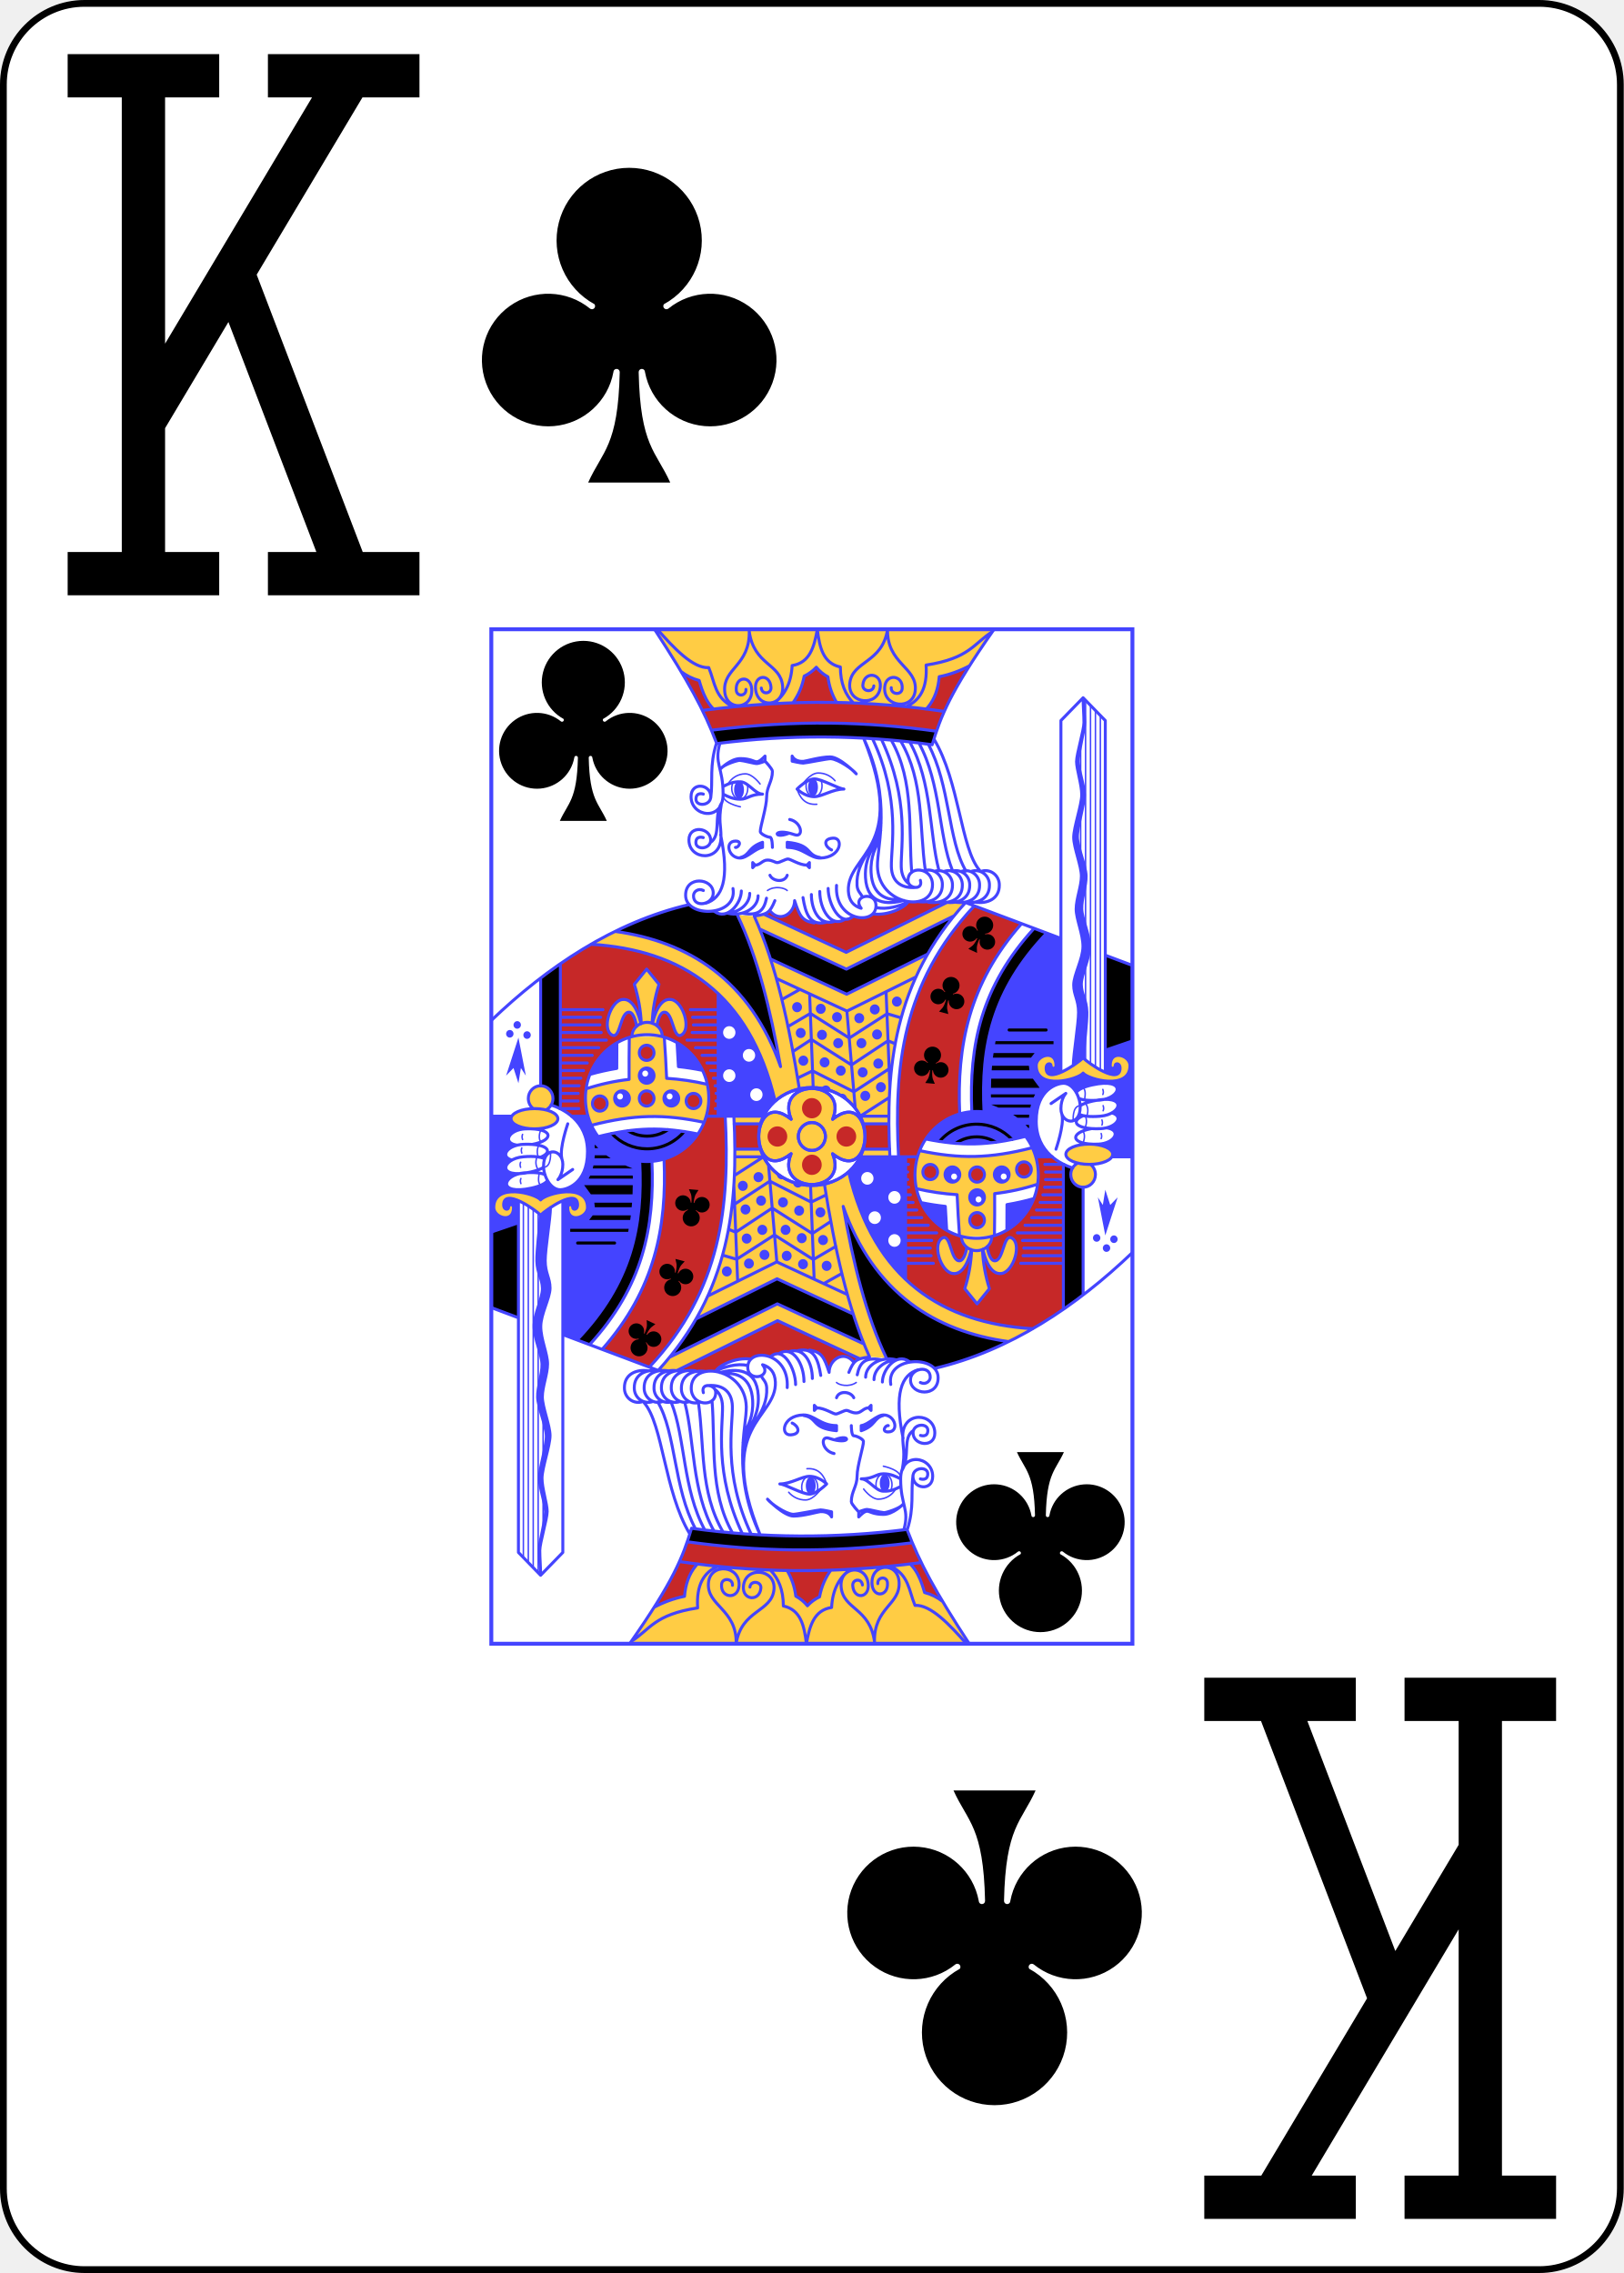
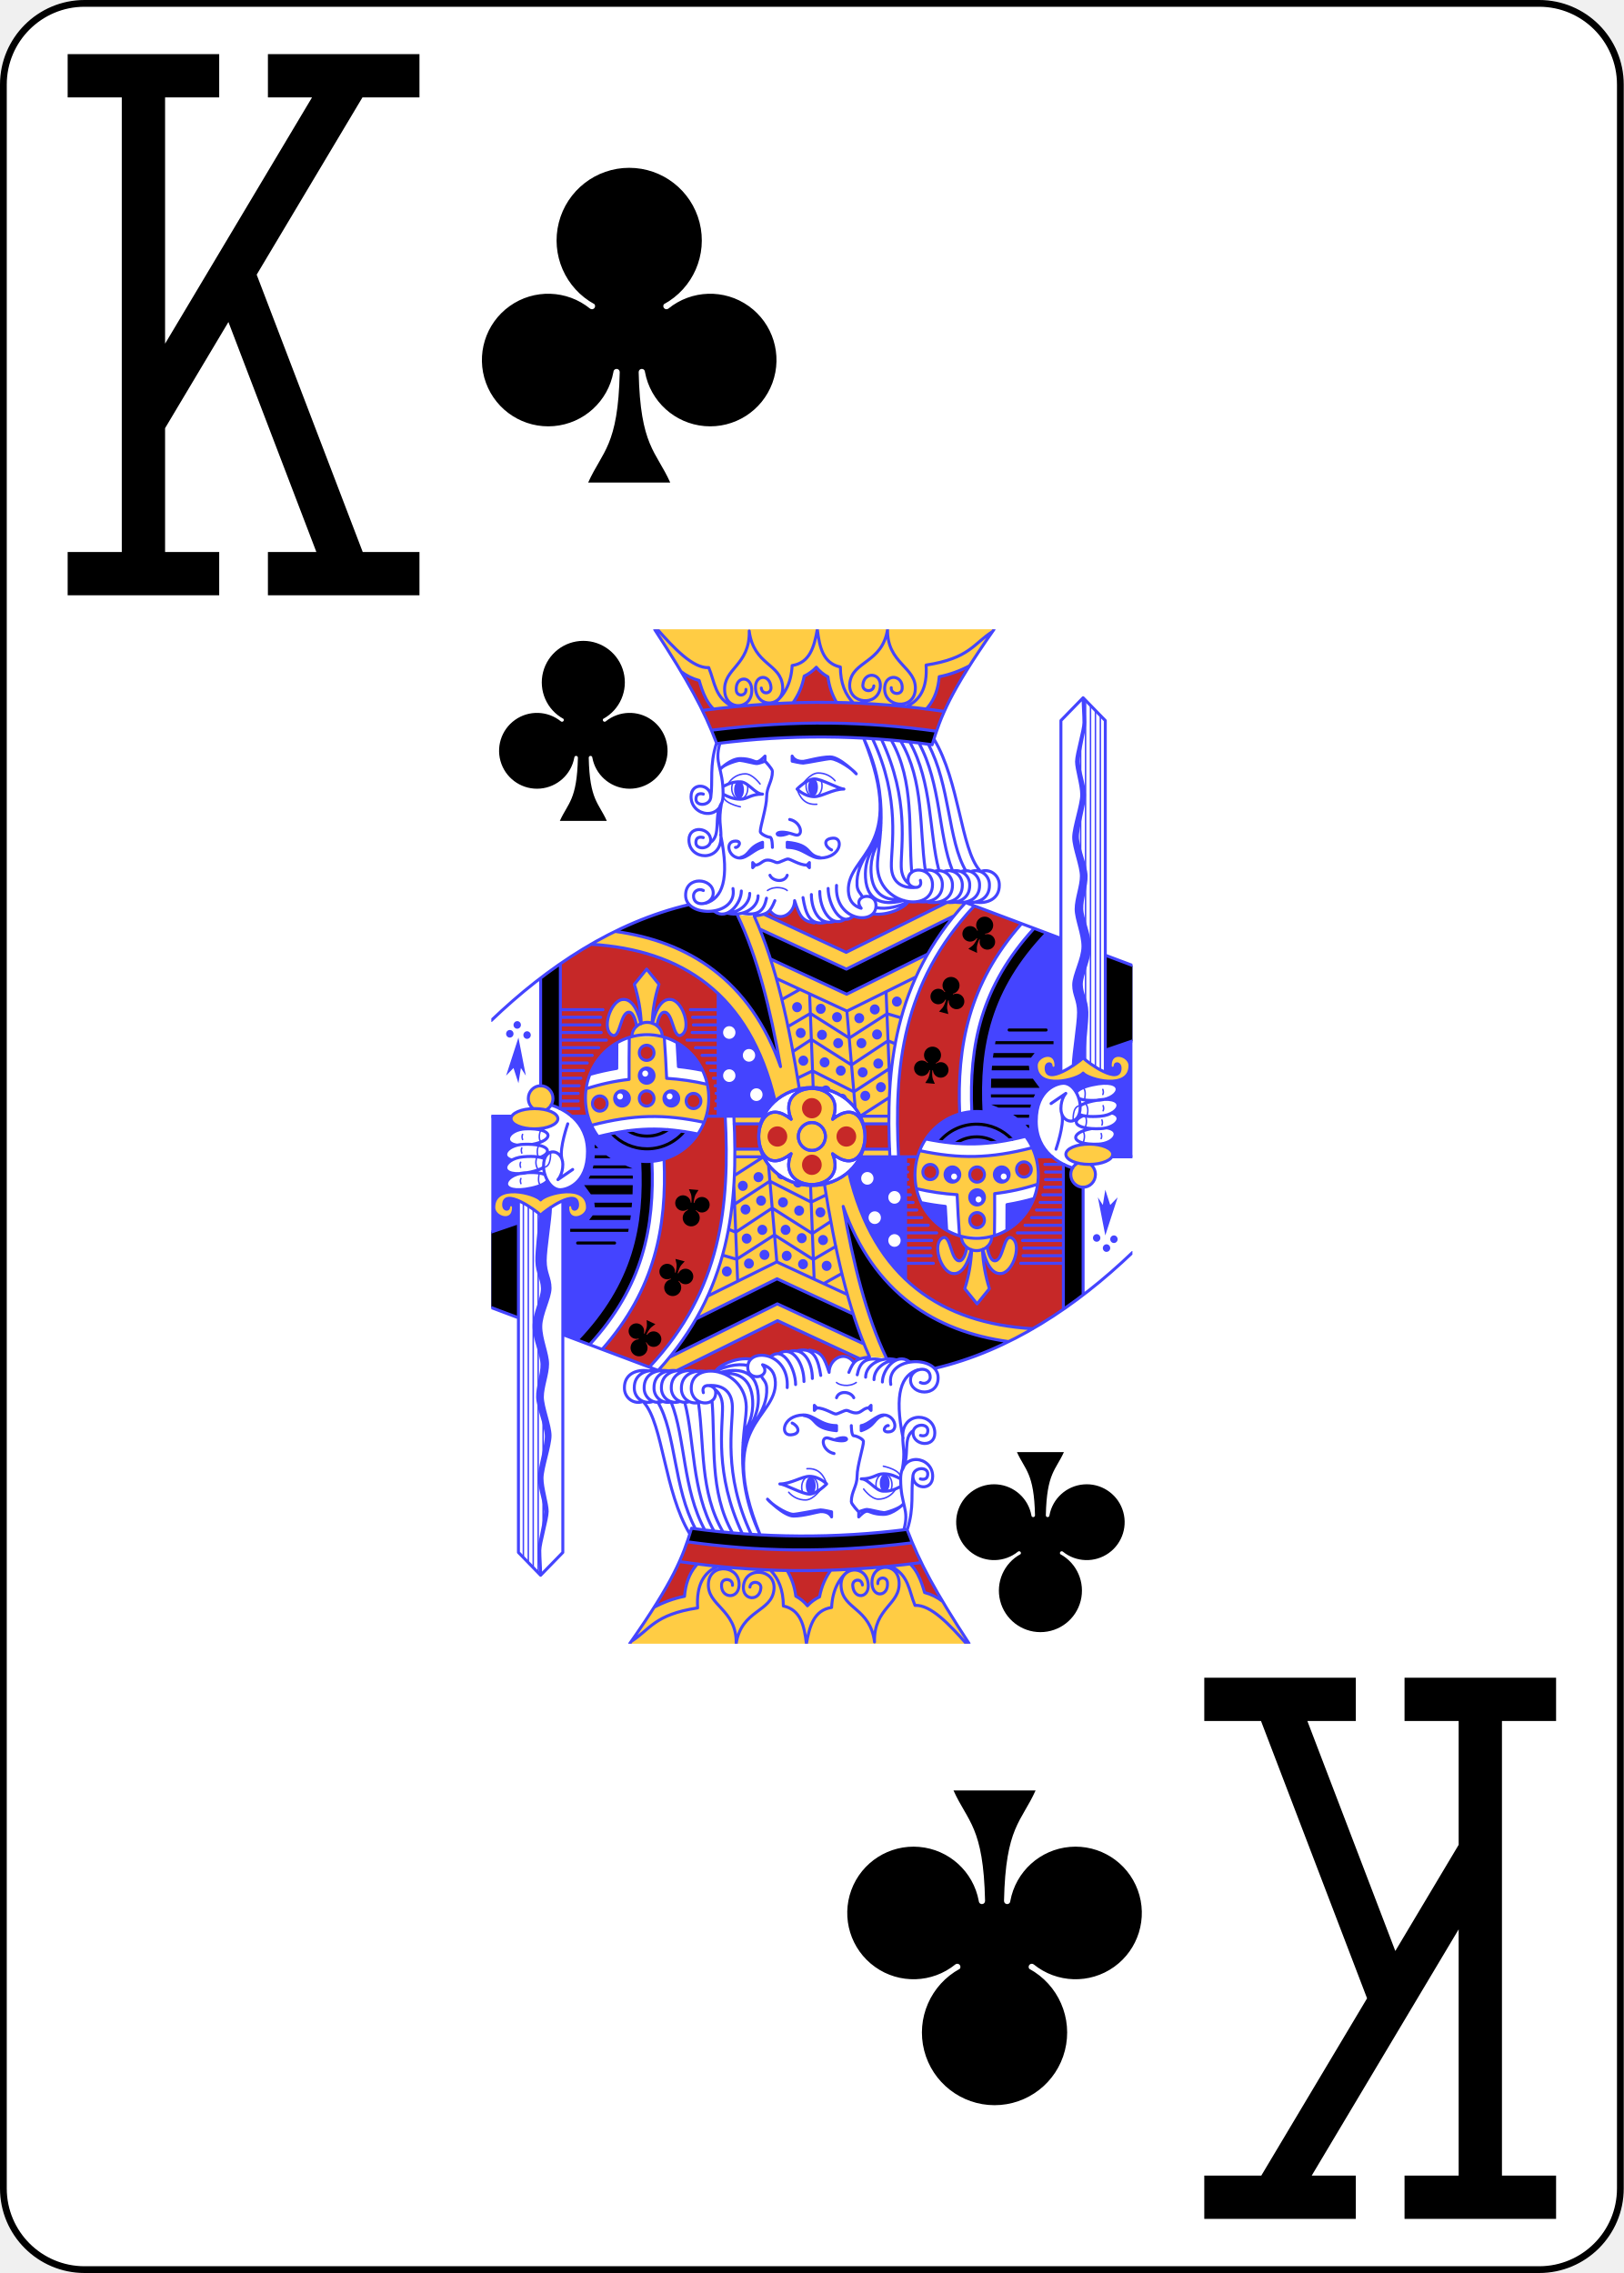
<svg xmlns="http://www.w3.org/2000/svg" xmlns:xlink="http://www.w3.org/1999/xlink" width="240" height="336" class="card" preserveAspectRatio="none" viewBox="-120 -168 240 336">
-   <defs>
-     <path id="i" d="M-82.4-130.4H82.4v260.8H-82.4z" />
-   </defs>
  <symbol id="h" preserveAspectRatio="xMinYMid" viewBox="-500 -500 1000 1000">
    <path fill="none" stroke="#000" stroke-linecap="square" stroke-miterlimit="1.5" stroke-width="80" d="M-285-460h200m-100 0v920m-100 0h200M85-460h200m-100 20-355 595M85 460h200m-100-20L-10-70" />
  </symbol>
  <symbol id="a" preserveAspectRatio="xMinYMid" viewBox="-600 -600 1200 1200">
    <path d="M30 150c5 235 55 250 100 350h-260c45-100 95-115 100-350a10 10 0 0 0-20 0 210 210 0 1 1-74-201 10 10 0 0 0 14-14 230 230 0 1 1 220 0 10 10 0 0 0 14 14 210 210 0 1 1-74 201 10 10 0 0 0-20 0" />
  </symbol>
  <symbol id="b" preserveAspectRatio="none" viewBox="0 0 1300 2000">
    <path fill="#FC4" d="M315.9 799.3q-19 0-36.1 5.3-.7 41.8-.4 82.8a444 444 0 0 0-87.2 18.7q-1.3 9-1.3 18.2a121 121 0 0 0 12.4 53.8c85.7-21.8 147.4-22.5 228-6a121 121 0 0 0 6.5-75.1q-42.9-9.4-82.3-11.6-1.7-40.7-4.7-81.1-16.5-5-35-5M315 865a15 15 0 0 1 15 15 15 15 0 0 1-15 15 15 15 0 0 1-15-15 15 15 0 0 1 15-15m-50 45a15 15 0 0 1 15 15 15 15 0 0 1-15 15 15 15 0 0 1-15-15 15 15 0 0 1 15-15m100 0a15 15 0 0 1 15 15 15 15 0 0 1-15 15 15 15 0 0 1-15-15 15 15 0 0 1 15-15m-79.8-106.8a30.7 27.5 0 0 1 0-.7A30.7 27.5 0 0 1 316 775a30.7 27.5 0 0 1 30.6 27.5 30.7 27.5 0 0 1 0 .7M303.3 778c-3.1-14.3-13.9-52-38.3-48-24 4-41.6 59-20 70 17 8.6 16-46.9 35-45 9.4 1 13.6 21.5 14.7 28m31.2-6.4c1.5-26.2 5.7-51.8 14.1-76.6l-25-30-25 30a293 293 0 0 1 14.1 77.1m31.5 4.5c1.4-7.7 5.7-25.7 14.4-26.6 19-1.9 18 53.6 35 45 21.6-11 4-66-20-70s-34.8 32.5-38.2 47.2M692.1 966c16.9-40-11.9-60-42.1-60.7-30.2.6-59 20.6-42 60.7-45-34.5-65.4 2.3-65.7 34.1.3 31.8 20.6 68.6 65.6 34-16.9 40.2 11.9 60.2 42.1 60.8 30.2-.6 59-20.6 42-60.7 45 34.5 65.4-2.3 65.7-34.1-.3-31.8-20.6-68.6-65.6-34m57.6-5.6 56.5-.4c.8-109.5 18.2-216.8 78.3-319l-163.9 78.7-154.5-69.4a809 809 0 0 0-33-84.7l-34.4-2.6c41.3 84 67.2 185.9 87.8 299.4-30.2-83.7-76.7-146.8-136-190.5-57-42.2-124.9-66-198.7-76.4a778 778 0 0 0-49.7 25.7c182 10.6 321.3 95.8 372.7 308.3 60.2-39.4 136.2-35.7 175 31m-140-137 .5 1.9zm3.4 17.3.6 3zm2.7 14.6 1 5.8zM1215 1055a25 25 0 0 1 10.1 20.1 25 25 0 0 1-25 25 25 25 0 0 1-25-25 25 25 0 0 1 14.3-22.6m70.7-17.4a47.5 20 0 0 1-47.5 20 47.5 20 0 0 1-47.5-20 47.5 20 0 0 1 47.5-20 47.5 20 0 0 1 47.5 20m-155-175c0-20 40-32.7 40 0 0 7.5-10 7.5-10 0 0-5-10-5.1-10 5-.2 35 65-10 75-20 10 10 75.2 55 75 20 0-10.1-10-10-10-5 0 7.5-10 7.5-10 0 0-32.7 40-20 40 0 0 50-85 27.6-95 15-10 12.6-95 35-95-15M961.5 538.9l-37.1-.6-204.8 98.6-166.9-75.4q-6.2 2.1-17.7 3.5l9.2 25.9L720 670l218.7-105.5q11-13 22.8-25.6M331 0c45.6 68 75 115.9 97.2 160a1814 1814 0 0 1 490.9 1.2c17.9-38.8 46-85.8 100.6-161.2Zm475.4 960H748l6.2 15h51.2zM552 960h-59.4l-.1 15h52.3z" />
  </symbol>
  <symbol id="c" preserveAspectRatio="none" viewBox="0 0 1300 2000">
    <path fill="#c62828" d="M330 835a15 15 0 0 1-15 15 15 15 0 0 1-15-15 15 15 0 0 1 15-15 15 15 0 0 1 15 15m0 90a15 15 0 0 1-15 15 15 15 0 0 1-15-15 15 15 0 0 1 15-15 15 15 0 0 1 15 15m-95 10a15 15 0 0 1-15 15 15 15 0 0 1-15-15 15 15 0 0 1 15-15 15 15 0 0 1 15 15m190-5a15 15 0 0 1-15 15 15 15 0 0 1-15-15 15 15 0 0 1 15-15 15 15 0 0 1 15 15m-285.2 15.3c7.6 3.7 15.9 8.7 23.2 15l33.2-.1a125 125 0 0 1 88.7-157h.3v-.7c0-7.8 3.7-14.9 9.5-19.7-1.1-6.3-5.3-26.9-14.7-27.8-19-1.9-18 53.6-35 45-21.6-11-4-66 20-70 24.4-4 35.2 33.7 38.3 48l.8-.9A290 290 0 0 0 290 700l25-30 25 30a289 289 0 0 0-14 76.6l.8.6C330.2 762.5 341 726 365 730s41.6 59 20 70c-17 8.6-16-46.9-35-45-8.7.9-13 19-14.7 26.3a26 26 0 0 1 11.2 21.2q-.1.2.4.7a125 125 0 0 1 88.8 156.6l24.6.2V718.7c-67.1-62-156-91.6-258.1-97.7q-31.9 18-62.3 38.4L140 940Zm460.3 54.7a20 20 0 0 1-20 20 20 20 0 0 1-20-20 20 20 0 0 1 20-20 20 20 0 0 1 20 20m69.9-55.8a20 20 0 0 1-20 20 20 20 0 0 1-20-20 20 20 0 0 1 20-20 20 20 0 0 1 20 20m-177.7 30.3c.9 16.6 1 34.1 1.1 50.8l53.5-.4a71 71 0 0 1 .2-50.3m402.4-19a126 126 0 0 0-85.5 84.3h-38.4c-9.3-175.2 7.1-342 153.6-494.6l96 35.2c-107 118-131.3 241.7-125.7 375.1m-80.3-419.8 55.2 2.5-204.8 98.6-167.2-75.2a32 32 0 0 0 12-6.8C585 580 615 560 615 535c10 30 15 40 39.6 44 28.3-1.2 56.3-3 77.8-14.4 16 7 33.7 5 42.2-4 29.6 4.6 64.7-12 69.9-23.8a62 62 0 0 0 24.7-1M385 83.8a110 110 0 0 0 36.4 17.2c3.2 10.6 6.9 23 14.4 36.8 3.7 6.8 8.7 13.4 14 19.6q84.2-9.9 161.4-12.3c11-14.4 19.1-32.1 23-52.7A80 80 0 0 0 659 74.8q9.5 11.5 23.6 19a137 137 0 0 0 17 50.5 1687 1687 0 0 1 182.3 13l3.3-3.6c13.5-15.6 21-36.2 23-60.2a243 243 0 0 0 61.2-21c-37.4 57.4-54 93.1-66.4 128a1807 1807 0 0 0-457-2.3 889 889 0 0 0-61-114.4" />
  </symbol>
  <symbol id="d" preserveAspectRatio="none" viewBox="0 0 1300 2000">
    <path fill="#44F" d="M1200 135c0 15.3 1.7 33.8 1.7 48.8s-15 62-15 77 10.5 45.4 10.5 65.4-16.3 64.1-16.3 84.1 15.6 56.3 15.6 76.3-10.6 45-10.6 65 13.8 48.7 13.8 73.7-18.8 55.9-18.8 75.9 9.8 29.1 9.8 54.1c0 23.3-10.2 80.9-10.7 104.9l20.4-14.6c2-27.8 7.8-71.4 7.3-90.9-.7-25-10.7-33.9-11.3-53.9-.5-20 17.5-51.4 16.8-76.3-.7-25-15.3-53.3-15.9-73.3s9.4-45.2 8.8-65.2-17-55.9-17.6-75.9 14.5-64.5 14-84.5-11.9-50.1-12.3-65c-.4-15 13.3-62.5 13-77.5-.5-15-2.8-33.4-3.2-48.1M652.3 294a10 17.5 0 0 0-10 17.5 10 17.5 0 0 0 10 17.5 10 17.5 0 0 0 10-17.5 10 17.5 0 0 0-10-17.5m-150 5.2a10 17.5 0 0 0-10 17.5 10 17.5 0 0 0 10 17.5 10 17.5 0 0 0 10-17.5 10 17.5 0 0 0-10-17.5M550 420c-30 10-25 25-45 30l-.5 1c14.5 0 30.5-19 45.5-21Zm50 0v10c32.3 0 45.7 21.5 67.3 21l-.8-1c-29.6-5-14.4-25-66.5-30m526 179c-110.2 112.5-133.6 223.2-127.1 352.6 49.7 5.8 90.7 41 104.7 88.2l33.5.1A87 87 0 0 1 1105 970c0-65 45-75 55-75 10.7 0 19.7 7.6 25.9 18.1 3.5-5.2 14.4-11 32.5-14.8 66.7-14.3 60.6 22.5 20.5 29 37-3.5 38.9 15.3 19.5 26.1 21.3 5.6 13.4 23.6-10.7 29.4 31.2 4.1 17.1 31-17 33 17.3 3.8 29.3 10.9 29.3 19.2q0 2.8-1.6 5.1h41.6V662.6l-55-20.2-.1 231c16 6.7 30.2 7.8 30.1-8.5 0-10.1-10-10-10-5 0 7.5-10 7.5-10 0 0-32.7 40-20 40 0 0 50-85 27.6-95 15-4.2 5.3-21.7 12.3-40.5 15l-4.2.5c-24.8 2.6-50.3-3-50.3-30.5 0-20 40-32.7 40 0 0 7.5-10 7.5-10 0 0-5-10-5.1-10 5-.1 16.1 13.7 15.3 29.8 8.6l.2-264.4ZM460.2 718.7l-.3 241.4h90.8l24.6-30.7c-22.6-93.2-62.2-162-115.1-210.7m362.2 5.3a10 10 0 0 0-10 10 10 10 0 0 0 10 10 10 10 0 0 0 10-10 10 10 0 0 0-10-10M620 735a10 10 0 0 0-10 10 10 10 0 0 0 10 10 10 10 0 0 0 10-10 10 10 0 0 0-10-10m48 3.3a10 10 0 0 0-10 10 10 10 0 0 0 10 10 10 10 0 0 0 10-10 10 10 0 0 0-10-10m109.6 1.2a10 10 0 0 0-10 10 10 10 0 0 0 10 10 10 10 0 0 0 10-10 10 10 0 0 0-10-10M701 754.7a10 10 0 0 0-10 10 10 10 0 0 0 10 10 10 10 0 0 0 10-10 10 10 0 0 0-10-10m45.1 2a10 10 0 0 0-10 10 10 10 0 0 0 10 10 10 10 0 0 0 10-10 10 10 0 0 0-10-10M52.5 772.6A7.5 7.5 0 0 0 45 780a7.5 7.5 0 0 0 7.5 7.5A7.5 7.5 0 0 0 60 780a7.5 7.5 0 0 0-7.5-7.5m430 10a12.5 12.5 0 1 1 0 25 12.5 12.5 0 0 1 0-25m144.9 3.4a10 10 0 0 0-10 10 10 10 0 0 0 10 10 10 10 0 0 0 10-10 10 10 0 0 0-10-10m154.8 2.9a10 10 0 0 0-10 10 10 10 0 0 0 10 10 10 10 0 0 0 10-10 10 10 0 0 0-10-10m-111.7.8a10 10 0 0 0-10 10 10 10 0 0 0 10 10 10 10 0 0 0 10-10 10 10 0 0 0-10-10m-633 .4a7.5 7.5 0 0 0-7.5 7.5 7.5 7.5 0 0 0 7.5 7.5 7.5 7.5 0 0 0 7.5-7.5 7.5 7.5 0 0 0-7.5-7.5m35 2.5A7.5 7.5 0 0 0 65 800a7.5 7.5 0 0 0 7.5 7.5A7.5 7.5 0 0 0 80 800a7.5 7.5 0 0 0-7.5-7.5M55 805l-25 75 15-15 10 30 5-30 10 15zm648.3 1a10 10 0 0 0-10 10 10 10 0 0 0 10 10 10 10 0 0 0 10-10 10 10 0 0 0-10-10m47.2 0a10 10 0 0 0-10 10 10 10 0 0 0 10 10 10 10 0 0 0 10-10 10 10 0 0 0-10-10m-373.9 9q1.6 23.6 2.8 47.2 24 2.5 48.7 7a125 125 0 0 0-51.5-54.2m-122 .4a125 125 0 0 0-54.5 61.8q26.3-7 54.3-11.5zm267.9 12.1a12.5 12.5 0 1 1 0 25 12.5 12.5 0 0 1 0-25m110.2 13a10 10 0 0 0-10 10 10 10 0 0 0 10 10 10 10 0 0 0 10-10 10 10 0 0 0-10-10m43.1 3.3a10 10 0 0 0-10 10 10 10 0 0 0 10 10 10 10 0 0 0 10-10 10 10 0 0 0-10-10m108.8 2.4a10 10 0 0 0-10 10 10 10 0 0 0 10 10 10 10 0 0 0 10-10 10 10 0 0 0-10-10m-76 14a10 10 0 0 0-10 10 10 10 0 0 0 10 10 10 10 0 0 0 10-10 10 10 0 0 0-10-10m44.4 3.3a10 10 0 0 0-10 10 10 10 0 0 0 10 10 10 10 0 0 0 10-10 10 10 0 0 0-10-10M315 865a15 15 0 0 0-15 15 15 15 0 0 0 15 15 15 15 0 0 0 15-15 15 15 0 0 0-15-15m167.5 2.5a12.5 12.5 0 1 1 0 25 12.5 12.5 0 0 1 0-25M312 869.9a6 6 0 0 1 6 6.1 6 6 0 0 1-6 6 6 6 0 0 1-6-6 6 6 0 0 1 6-6m478 22.7a10 10 0 0 0-10 10 10 10 0 0 0 10 10 10 10 0 0 0 10-10 10 10 0 0 0-10-10m-111.7 6.6a10 10 0 0 0-9.1 5.9l19 4.8v-.7a10 10 0 0 0-10-10M537.5 905a12.5 12.5 0 1 1 0 25 12.5 12.5 0 0 1 0-25m220.8 4.9a10 10 0 0 0-10 10 10 10 0 0 0 10 10 10 10 0 0 0 10-10 10 10 0 0 0-10-10M265 910a15 15 0 0 0-15 15 15 15 0 0 0 15 15 15 15 0 0 0 15-15 15 15 0 0 0-15-15m100 0a15 15 0 0 0-15 15 15 15 0 0 0 15 15 15 15 0 0 0 15-15 15 15 0 0 0-15-15m-3.4 5a6 6 0 0 1 6 6 6 6 0 0 1-6 6 6 6 0 0 1-6-6 6 6 0 0 1 6-6M261 915a6 6 0 0 1 6 6 6 6 0 0 1-6 6.1 6 6 0 0 1-6-6 6 6 0 0 1 6-6.1m450.1.6a10 10 0 0 0-5.6 1.8l15.5 10 .1-1.8a10 10 0 0 0-10-10m-385.5 69.8c-33.9.2-68 5-108.6 14.9a124.2 124.2 0 0 0 201.7-5.2 461 461 0 0 0-93.1-9.7" />
  </symbol>
  <symbol id="e" preserveAspectRatio="none" viewBox="0 0 1300 2000">
    <path d="M673 185c-70.8 0-145.3 4.3-226.7 14.1l10.8 26.3a1698 1698 0 0 1 436.8 2.2l8.9-26.5c-74.6-10-149.7-16-229.9-16M401.3 542.9a712 712 0 0 0-149.7 52.6c74 10.4 141.7 34.2 198.8 76.4 59.3 43.7 105.8 106.8 136 190.5C566 748.8 540 646.9 498.7 562.9L425 555Zm537.2 22L720 670l-175.8-79.1L566 650l154.6 69.5 164-79zm162 25C992.5 704 968.4 820.7 974.2 951l24.8.6c-6.7-129.5 16.7-240.2 127-352.6Zm144.4 52.5V830l55-18.3v-149ZM140 659.4c-13.7 9.1-40 28.4-40 28.4V900a25 25 0 0 1 25 25q0 7.6-4.2 13c5 1.3 12 3.9 19.5 7.5l-.3-5.5ZM1050 787c-4 0-4 6 0 6h75c4 0 4-6 0-6zm-27.5 25-1.1 6H1140v-6zm-4.1 23.5-1.3 9h77.3l7.2-9zm-3 25-.8 9h76.5l-1-9zm-1.8 25.5-.4 18h98.6l-13.7-18zm-.6 31 .2 6h86.4l3-6zm.5 20 14.8 6h64.6l1.4-6zm44.6 20 8.8 6h23.4l.4-6zm25.1 20 5.5 6h2l-.5-6zm-725.1 6.6a3 3 0 0 0-1.6.6 73 73 0 0 1-40.6 12 73 73 0 0 1-37.1-9.9 3 3 0 1 0-3 5.2 79 79 0 0 0 40 10.8c16.5 0 31.6-4.8 44-13.1a3 3 0 0 0-1.7-5.6m33 3.7a3 3 0 0 0-2.2 1 97 97 0 0 1-73 33c-27.4 0-52-11.2-69.5-29.2a3 3 0 1 0-4.3 4.2c18.6 19.2 44.8 31 73.8 31 31 0 58.7-13.5 77.5-35a3 3 0 0 0-2.2-5" />
  </symbol>
  <symbol id="f" preserveAspectRatio="none" viewBox="0 0 1300 2000">
    <path fill="none" stroke="#44F" stroke-linecap="round" stroke-linejoin="round" stroke-width="6" d="M522.9 3.5c9.3 67.9 64 63.4 67.8 108.8 3.4 41-51.7 45.5-55 4.6-2.1-27.7 29.3-30 31.4-2.6 1.1 13.6-18.5 15.2-19.6 1.6M523 3.5c1.5 68.5-53.2 73.1-49.8 118.6 3 41 58 36.4 54.8-4.6-2.1-27.6-33.5-24.7-31.3 2.6 1 13.7 20.7 12 19.6-1.6M803.5 0c-1.6 68.4 60 74.4 56.2 119.8-3.4 40.9-65.7 35-62-6 2.5-27.6 37.9-23.8 35.4 3.4-1.2 13.7-23.3 11.6-22.1-2M803.5 0c-10.7 67.6-72.3 61.8-76.7 107.1-3.9 41 58.4 46.8 62 6 2.5-27.7-33-30.7-35.4-3.4-1.2 13.6 21 15.7 22.2 2m106.2 45.7 3.4-3.7c13.5-15.6 21-36.2 23-60.2A226 226 0 0 0 970 71.8m-129.2 80.8c27.8-11.5 43.9-36.2 40.8-82C970 57.4 978 28 1016.1 4.7M384.6 83.2a104 104 0 0 0 36.9 17.8c3.2 10.6 6.9 23 14.4 36.8a87 87 0 0 0 14.8 19.6m40-4.4c-38-17.6-37.2-48.5-49.8-77.4-32 1.7-70.4-38.2-104.5-75.8m275 145.4c10.9-14.5 19-32.2 23-52.8A80 80 0 0 0 659 74.8q9.5 11.5 23.6 19c2.5 19.2 8.8 36.2 17.7 50.6M661 0c-6.2 34.6-15 66.1-51 71.5-2 36.7-16.5 60-38.3 75.4m162.7-1.5c-16.5-16.3-26.5-38.8-26.6-71C672.4 67 665.4 35 661.1 0q0 0 0 0m358.3.2c-89 123.2-107.6 170.5-125.5 227.5M331.3.6c68.3 101.8 100 158.6 125.9 225M446.3 199c173.6-21 316.2-17 456.5 2M457 225.4a1698 1698 0 0 1 436.8 2.2M428.1 160c187.3-23.8 340.5-19.2 490.6 2M0 771.2c113.2-105.4 248.2-193.7 401.5-228.5m753.6 66.8L959.5 538M1300 662.7l-55-20.1M924.4 538.3l-204.8 98.6-167.3-75.3m-8.1 29.3L720 670l218.6-105.2M566 650l154.6 69.5 164-79M578 688.4l143.2 64.4 140.1-67.5m-214.1 72.2 78.7 48.4 76.6-47.9M649 808.7l81.4 50.2 74-47.6m-153 59.3 83.8 41.3 71.5-45.4m-6.2-152 7.7 189.3M626 709.9 589 730m58 27.4-45.7 26m47.7 25.3-37.6 24m40 37.9L621 884.9m181.4-127 28.8 8.2m-24.4 100.4 4.6 2.3m-6.9-57.5 14.7 6M605.8 960h-6.5m101.4 0h-6.5M460 960V718.5m-19.1 205.8a125 125 0 0 1-125 125 125 125 0 0 1-125-125 125 125 0 0 1 125-125 125 125 0 0 1 125 125m520.6-385.4C816 693.8 799 865.2 808.2 1040m17.5 0c-9.4-175.3 7-342.1 153.7-494.6m-29.6 410.1c-6-133.3 18.3-257 125.3-375m-76 371.2c-6.7-129.5 16.7-240.2 127-352.6m-151.8 352c-5.8-130.4 18.4-247 126.2-361.3m-423 410.2a27.5 27.5 0 0 1-27.5 27.5 27.5 27.5 0 0 1-27.5-27.5 27.5 27.5 0 0 1 27.5-27.5 27.5 27.5 0 0 1 27.5 27.5m14.6-34c16.9-40.2-11.9-60.2-42.1-60.8-30.2.6-59 20.6-42 60.7-45-34.5-65.4 2.3-65.7 34.1.3 31.8 20.6 68.6 65.6 34-16.9 40.2 11.9 60.2 42.1 60.8 30.2-.6 59-20.6 42-60.7 45 34.5 65.4-2.3 65.7-34.1-.3-31.8-20.6-68.6-65.6-34M498.7 562.8c41.3 84 67.2 185.9 87.8 299.4-30.2-83.7-76.7-146.8-136-190.5-57-42.2-124.9-66-199.2-76M196.2 960h-33.5M140 659.4V940m-40-252.2V900m1115 155a25 25 0 0 1 10 20v0a25 25 0 0 1-25 25 25 25 0 0 1-25-25 25 25 0 0 1 14.3-22.6m-10.2 9.8c-23-7.2-74.1-30-74.1-92.2 0-65 45-75 55-75 20 0 34.1 26.6 34.1 46.6 0 40-39.1 33.8-39.1 3.4 0-20 10-30 10-30l-30 20m125 100a47.5 20 0 0 1-47.5 20 47.5 20 0 0 1-47.5-20 47.5 20 0 0 1 47.5-20 47.5 20 0 0 1 47.5 20m-66.2-95.6q8.5-5.5 26.2-9.4v0c70-15 59.8 26.3 15 30-21.7 1.8-36-.2-43.2-4m66.4-2.5c25.3 6.4 10 30-24 31.1-50.5 1.7-60.5-15.4-33.4-25.7m46.7 24c31.4 4 17.3 31-17.1 32.2-56.7 2-59.4-22.6-13.2-30.7m-31.2-71c3.4-5.5 14.3-11.3 32.4-15.1v0c70-15 59.8 26.2 15 30-21 1.7-35-.1-42.5-3.7m-33.8 32.7c5 20-12.1 67.7-12.1 67.7m10-151.6V180l45-45 45 45v693.4M1105 860c0-20 40-32.7 40 0 0 7.5-10 7.5-10 0 0-5-10-5.1-10 5-.2 35 65-10 75-20 10 10 75.2 55 75 20 0-10.1-10-10-10-5 0 7.5-10 7.5-10 0 0-32.7 40-20 40 0 0 50-85 27.6-95 15-10 12.6-95 35-95-15m95.4-14.4c2-27.8 7.8-71.4 7.3-90.9-.7-25-10.7-33.9-11.3-53.9-.5-20 17.5-51.4 16.8-76.3-.7-25-15.3-53.3-15.9-73.3s9.4-45.2 8.8-65.2-17-55.9-17.6-75.9 14.5-64.5 14-84.5-11.9-50.1-12.3-65c-.4-15 13.3-62.5 13-77.5-.5-15-2.8-33.4-3.2-48.1 0 15.3 1.7 33.8 1.7 48.8s-15 62-15 77 10.5 45.4 10.5 65.4-16.3 64.1-16.3 84.1 15.6 56.3 15.6 76.3-10.6 45-10.6 65 13.8 48.7 13.8 73.7-18.8 55.9-18.8 75.9 9.8 29.1 9.8 54.1c0 23.3-10.2 80.9-10.7 104.9M203.4 977.8C289 956.3 350.7 955.6 431 972M279.8 804.7q-.7 41.6-.4 82.7a453 453 0 0 0-87 18.5m158.3-101.6q3 40.5 4.8 81a506 506 0 0 1 82.2 11.8m-220.5 103c76.1-18.4 129.9-19 201.3-5.1M254.6 815.5l-.2 50.2q-28 4.5-54.5 11.9m228.3-8a538 538 0 0 0-48.8-7.4q-1.2-23.6-2.8-47.2M330 880a15 15 0 0 1-15 15 15 15 0 0 1-15-15 15 15 0 0 1 15-15 15 15 0 0 1 15 15m0-45a15 15 0 0 1-15 15 15 15 0 0 1-15-15 15 15 0 0 1 15-15 15 15 0 0 1 15 15m0 90a15 15 0 0 1-15 15 15 15 0 0 1-15-15 15 15 0 0 1 15-15 15 15 0 0 1 15 15m-50 0a15 15 0 0 1-15 15 15 15 0 0 1-15-15 15 15 0 0 1 15-15 15 15 0 0 1 15 15m-45 10a15 15 0 0 1-15 15 15 15 0 0 1-15-15 15 15 0 0 1 15-15 15 15 0 0 1 15 15m145-10a15 15 0 0 1-15 15 15 15 0 0 1-15-15 15 15 0 0 1 15-15 15 15 0 0 1 15 15m45 5a15 15 0 0 1-15 15 15 15 0 0 1-15-15 15 15 0 0 1 15-15 15 15 0 0 1 15 15M285.2 803.2a30.7 27.5 0 0 1 0-.7A30.7 27.5 0 0 1 316 775a30.7 27.5 0 0 1 30.6 27.5v0a30.7 27.5 0 0 1 0 .7M303.3 778c-3.1-14.3-13.9-52-38.3-48-24 4-41.6 59-20 70 17 8.6 16-46.9 35-45 9.4 1 13.6 21.5 14.7 28m9.4-5.9q0 0 0 0m21.8-.5c1.5-26.2 5.7-51.8 14.1-76.6l-25-30-25 30a293 293 0 0 1 14.1 77.1m21.8-.5q0 0 0 0m9.7 5c1.4-7.7 5.7-25.7 14.4-26.6 19-1.9 18 53.6 35 45 21.6-11 4-66-20-70s-34.8 32.5-38.2 47.2M177.6 945h-38.5m37-15H140m36.2-15H140m38-15h-38m41.6-15H140m47.1-15H140m54.6-15H140m64.6-15H140m77.8-15H140m93.3-15H140m82.9-15H140m80.2-15H140m81.8-15H140m86.4-15H140m320 195h-5.8m5.8-15h-4.4m4.4-15h-4.4m4.4-15h-6.3m6.3-15h-9.8m9.8-15h-15.3m15.3-15h-22.8m22.8-15h-32.8m32.8-15h-46m46-15h-63.2m63.2-15h-52.9m52.9-15h-50.2m50.2-15h-51.8m51.8-15h-56.4m896.4 290h-41.6M1245 830l55-18.3M865.5 536.8c25.6 3.8 49.3-7 49.1-33.3a28 28 0 0 0-37.9-27M886 538c25.6 3.8 49.3-7 49.1-33.3a28 28 0 0 0-36.5-27.5M906 538c25.6 3.8 49.3-7 49.1-33.3a28 28 0 0 0-37.9-27M921 538c25.6 3.8 49.3-7 49.1-33.3a28 28 0 0 0-35.9-27.7m6.8 61c25.6 3.8 49.3-7 49.1-33.3a28 28 0 0 0-37.9-27M961 538c25.6 3.8 49.3-7 49.1-33.3a28 28 0 0 0-37.9-27M981 538c25.6 3.8 49.3-7 49.1-33.3a28 28 0 0 0-37.9-27M754.9 214.8C813.3 335.1 782 428.4 783 467.3c2 77.7 112 92.7 111.6 36.2-.2-35-49.6-38.5-49.6-8.5-.6 16.6 31.3 20.6 25 0m-97-279.1c58.2 119.8 37.2 213.2 38.2 252 .8 32.4 23.4 43.3 49.5 41m-69.7-292c57.7 119.3 39.2 212.3 40.2 251 .4 16.3 6.4 27.2 15.5 33.7m-35.7-283c47.5 82 34.4 176.1 41.5 260.7m-22.4-259c47.7 79.4 37.6 170.4 49.9 254.7m-31.6-252.9c45.9 80.1 39.2 178.3 59.1 252.8m-40.4-250.6c45 80.3 39.3 181.4 67.9 251.1m-49-248.9c44.7 81.2 39.4 189 76.5 250.2m-64.9-260.2C949.2 300.1 951.8 432 990 475m-215.5 86.2c29.7 4 64.8-12.6 70.5-24.1M755 215c91.4 218.5-34 227.8-31 300.9 1 20.1 11 29.1 24.3 33.7m31.7-1.2c21.5 5.2 48.5-2.6 66-11.3m-55.6-155.4c-9.3 48-51.7 73.1-48.8 123.2.6 11.3 7.6 16.1 11.4 23.1m36.7-131.5c-10.5 31-33.5 50.4-31 92.9 3 53.5 45.3 53.9 77.6 45.1m-48-123c-8.8 19.6-20 35.2-18.2 68.5 2.6 44.8 31.7 55.4 60 52.6M700 505c-4.6 71.2 80 80 80 40 0-30-50-20-30 5m-67-39c0 30 24.8 77.8 51.1 54.6M666 517c0 35 22.6 70.9 49.4 55.7M649 523c0 30 16 62 46.4 53.2M632 529c5 30 13 56 45.5 49M615 535c10 30 15 40 39.6 44M575 535c-10 23.8-15.4 26.9-40 30m23-34.8c-5 23.8-15.5 35.3-48 29.8m31-34.5c0 23.8-30.6 41.5-61 34.5m27-44c0 23.8-28.1 58.8-54.4 40.4m37.4-45.2c10 55.5-95 58.8-96 14-1-40.2 56-35.2 56-5.2 0 23.6-40.8 30.2-40 5 .3-8.2 10-15 20-10m135 40c20 25 50 5 50-20m-91-14.3c0 20.2-20.5 37.9-45.3 38.6m-15.2-334.4c-12 40.5 6.5 47.2 6.5 100.1 0 55-65 45-65 5 0-30 40-25 40 0 0 18.4-30 20-30 5s15-10 15-10m26.5-100.2C442 269.4 449.7 297.5 445 332m-15.2 78.7s-15-5-15 10 30 13.4 30-5c0-25-44.1-30.4-44.1-.4 0 40 64.4 44.7 65-5 .3-25.7-5.6-30.3 1.1-67.7-16.7 27.4.2 63.4-22.6 77.8M465 405c19 89.5 2.8 125.1-30 135m30-265s20-20 40-20 27.5 6 32.5 6.3c5.6.3 12.5-6.3 17.5-11.3v10s-12 4.7-17 4.7-26.1-5.8-34.2-6.3c-4-.3-32.3 8-38.8 16.6m275 10s-33-33.3-53-33.3-49.2 8.5-54.2 8.8c-5.5.3-17.8-.5-22.8-10.5v10s17.4 3.8 22.4 3.8 50.2-9.2 56-8.7c15.8 1.3 45 21.3 51.6 29.9m-185-25s15 15 15 20c0 20-11.7 30.4-11.7 50.4S545 390 545.4 398.7c.2 5 14.6 11.3 19.6 11.3s5 20 5 20m35-55c25 5 29 36.3 10 30-45-15-45 10-12.5-2.5M530 460v10l5-5zm115 0v10l-5-5zm-110 5c10 0 15-10 25-10s15 5 20 5 16.6-7.1 21.6-7.1S625 465 640 465m-75 20c5.9 12.4 30 15 35 0M470 310c10-5 20-10 35.7-9.2S535 325 550 325c-25 0-30 10-45 10s-25-5-35-10m150-10s20-20 35-20 50 20 60 20c-22.3 0-44.8 15-60 15-20 0-35-15-35-15M495 430c5.8 1.4 15-12.7 0-12.4-22.7.3-14.3 33.4 9.5 33.4 14.5 0 30.5-19 45.5-21v-10c-30 10-25 25-45 30m185-15c-12.4-5-19.7-21.5 2.4-23.2C715 410 710 450 667.3 451c-21.6.5-35-21-67.3-21v-10c52.1 5 37 25 66.5 30m91.3 550a107.8 96.5 0 0 1-107.8 96.5 107.8 96.5 0 0 1-107.8-96.5A107.8 96.5 0 0 1 650 903.5a107.8 96.5 0 0 1 107.8 96.5M533.1 565.5c44.9 97.4 70.5 213.4 91.5 340.7M721 752.7l17 192m-92.6-226 7.3 184.9M552 960H435.6m370.7 0H748m0 0 59.2-37M202 621c182.6 10.7 322.2 96.3 373.5 309m178.7 45h51.2m-312.9 0h52.3" />
  </symbol>
  <symbol id="g" preserveAspectRatio="none" viewBox="0 0 1300 2000">
    <path fill="none" stroke="#44F" stroke-linecap="round" stroke-linejoin="round" stroke-width="3" d="M1205 585.2V501m0 163v-78.8m0 150.9v-72m0-187.4V140m30 728.5V170m-10 693V160m-10 696.6V150m-10 699.2v-52.5M1195 230v-11m0 66.7V230m0 140.2V343m0 97v-70m5.6 534c3.8 4.9 4.6 9.6 2.4 23.8m2 7.1c3.9 4.9 6.7 14 2.5 24.4m-4-1.2c3.8 4.8 4.6 15.2.8 23.8m-4.5 7.8c4 4.9 3.7 14.5.1 22.6m40.1-105.1q2.1 5.8 0 10m.6 22q2.1 5.8 0 10m-2.4 18.2q2 5.8 0 10m-1.6 16.7q2.1 5.8 0 10m-42.8-64.8c-16.7.6-13.8 30.6-13.8 30.6M480 305a41 41 0 0 1 35-20c15 0 30 20 30 20m85 2.1s15.6-23.5 32.6-23.7a45 45 0 0 1 34.4 15.2M620 315c5 15 14.8 31.9 40 30m-190-20c-3.3 17.6 35 25 35 25m13.9-44.2q1 3.6 1.1 7.8c0 11.8-7.3 21.4-16.2 21.4-9 0-16.3-9.6-16.3-21.4q.1-6.3 2.5-11.3m178.3-4.7q2.3 5 2.3 11.2c0 11.8-7.2 21.4-16.2 21.4s-16.2-9.6-16.2-21.4q0-5.6 2-10.1M560 515c15-10 35-5 40 0" />
    <use xlink:href="#a" height="90" transform="matrix(.9962 .08472 -.08716 .9683 852 811.6)" />
    <use xlink:href="#a" height="90" transform="scale(1 .972)rotate(15 -2160.2 3743.1)" />
    <use xlink:href="#a" height="90" transform="matrix(.9063 .41078 -.42262 .88093 970.2 542.9)" />
  </symbol>
  <rect width="239" height="335" x="-119.5" y="-167.5" fill="#fff" stroke="#000" rx="12" ry="12" />
  <use xlink:href="#h" height="80" x="-124" y="-160" />
  <use xlink:href="#a" height="56" x="-55" y="-148" />
  <g transform="scale(0.575)">
    <use xlink:href="#b" width="164.8" height="260.8" x="-82.4" y="-130.4" />
    <use xlink:href="#b" width="164.8" height="260.8" x="-82.4" y="-130.4" transform="rotate(180)" />
    <use xlink:href="#c" width="164.8" height="260.8" x="-82.4" y="-130.4" />
    <use xlink:href="#c" width="164.8" height="260.8" x="-82.4" y="-130.4" transform="rotate(180)" />
    <use xlink:href="#d" width="164.8" height="260.8" x="-82.4" y="-130.4" />
    <use xlink:href="#d" width="164.8" height="260.8" x="-82.4" y="-130.4" transform="rotate(180)" />
    <use xlink:href="#e" width="164.8" height="260.8" x="-82.4" y="-130.4" />
    <use xlink:href="#e" width="164.8" height="260.8" x="-82.4" y="-130.4" transform="rotate(180)" />
    <use xlink:href="#f" width="164.8" height="260.8" x="-82.4" y="-130.4" />
    <use xlink:href="#f" width="164.8" height="260.8" x="-82.4" y="-130.4" transform="rotate(180)" />
    <use xlink:href="#g" width="164.8" height="260.8" x="-82.4" y="-130.4" />
    <use xlink:href="#g" width="164.8" height="260.8" x="-82.4" y="-130.4" transform="rotate(180)" />
    <use xlink:href="#a" height="55.7" x="-86.6" y="-132.2" />
-     <use xlink:href="#i" fill="none" stroke="#44F" />
  </g>
  <g transform="rotate(180)">
    <use xlink:href="#h" height="80" x="-124" y="-160" />
    <use xlink:href="#a" height="56" x="-55" y="-148" />
    <g transform="scale(0.575)">
      <use xlink:href="#a" height="55.7" x="-86.6" y="-132.2" />
    </g>
  </g>
</svg>
